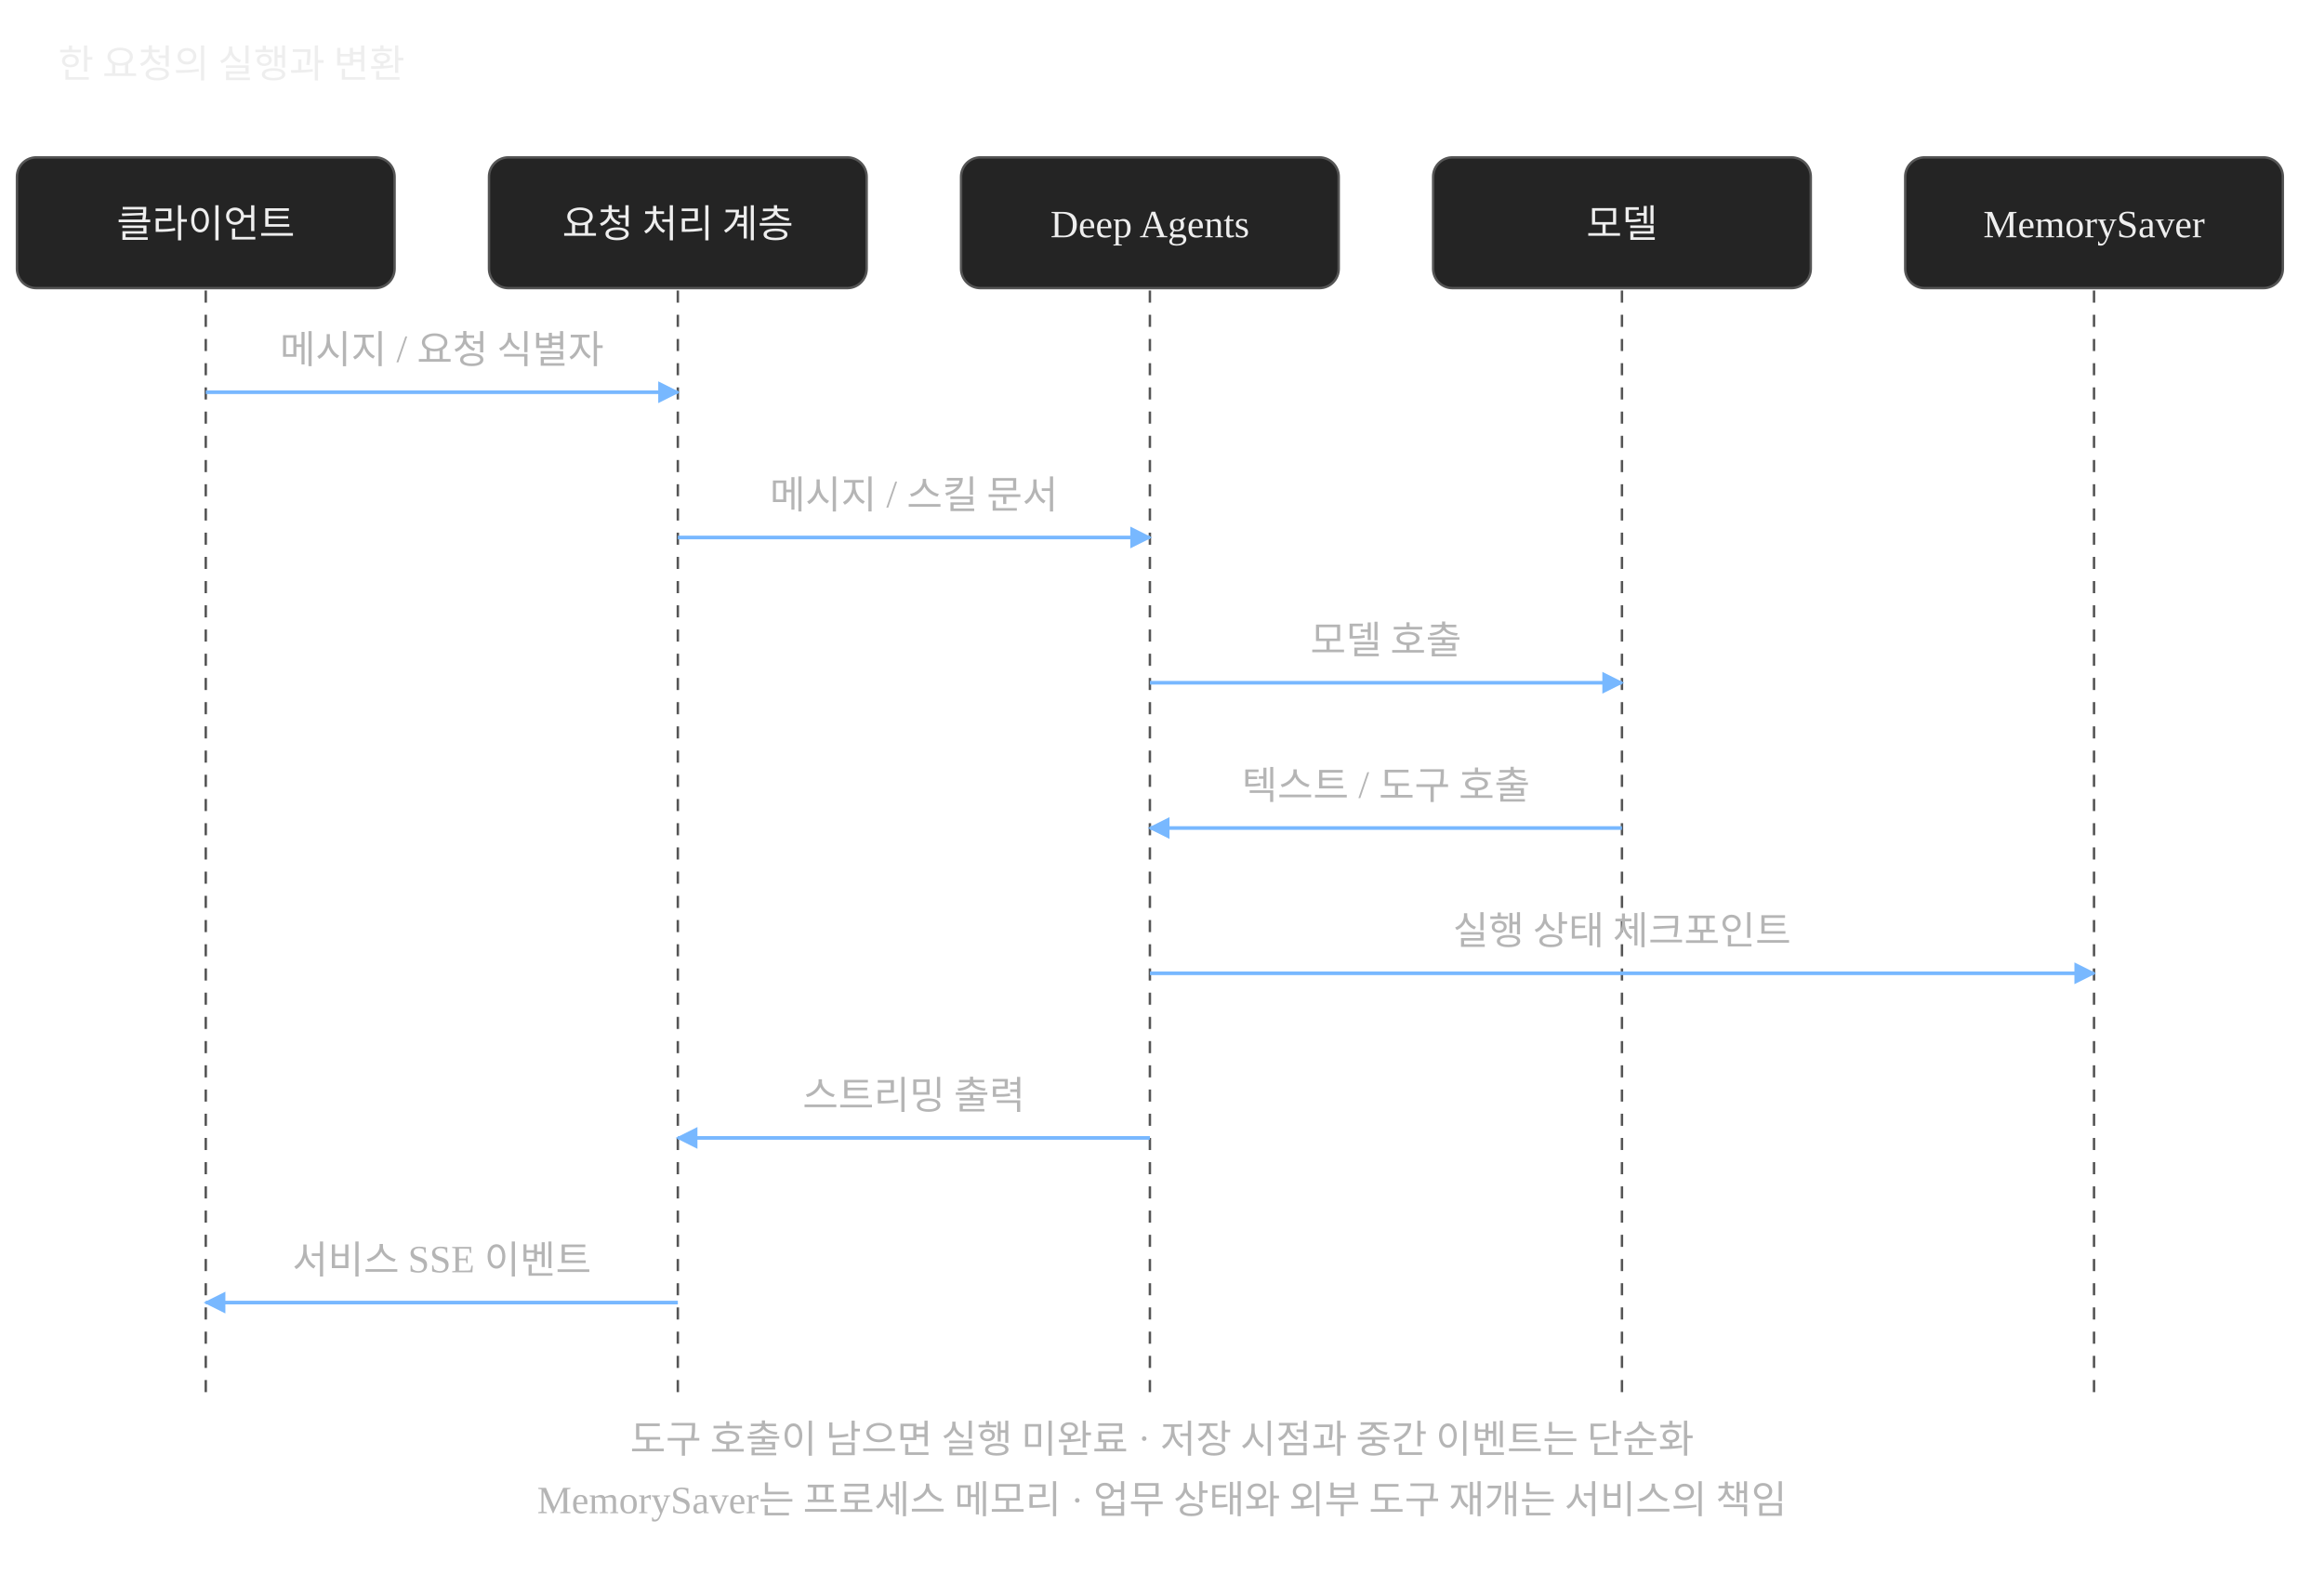
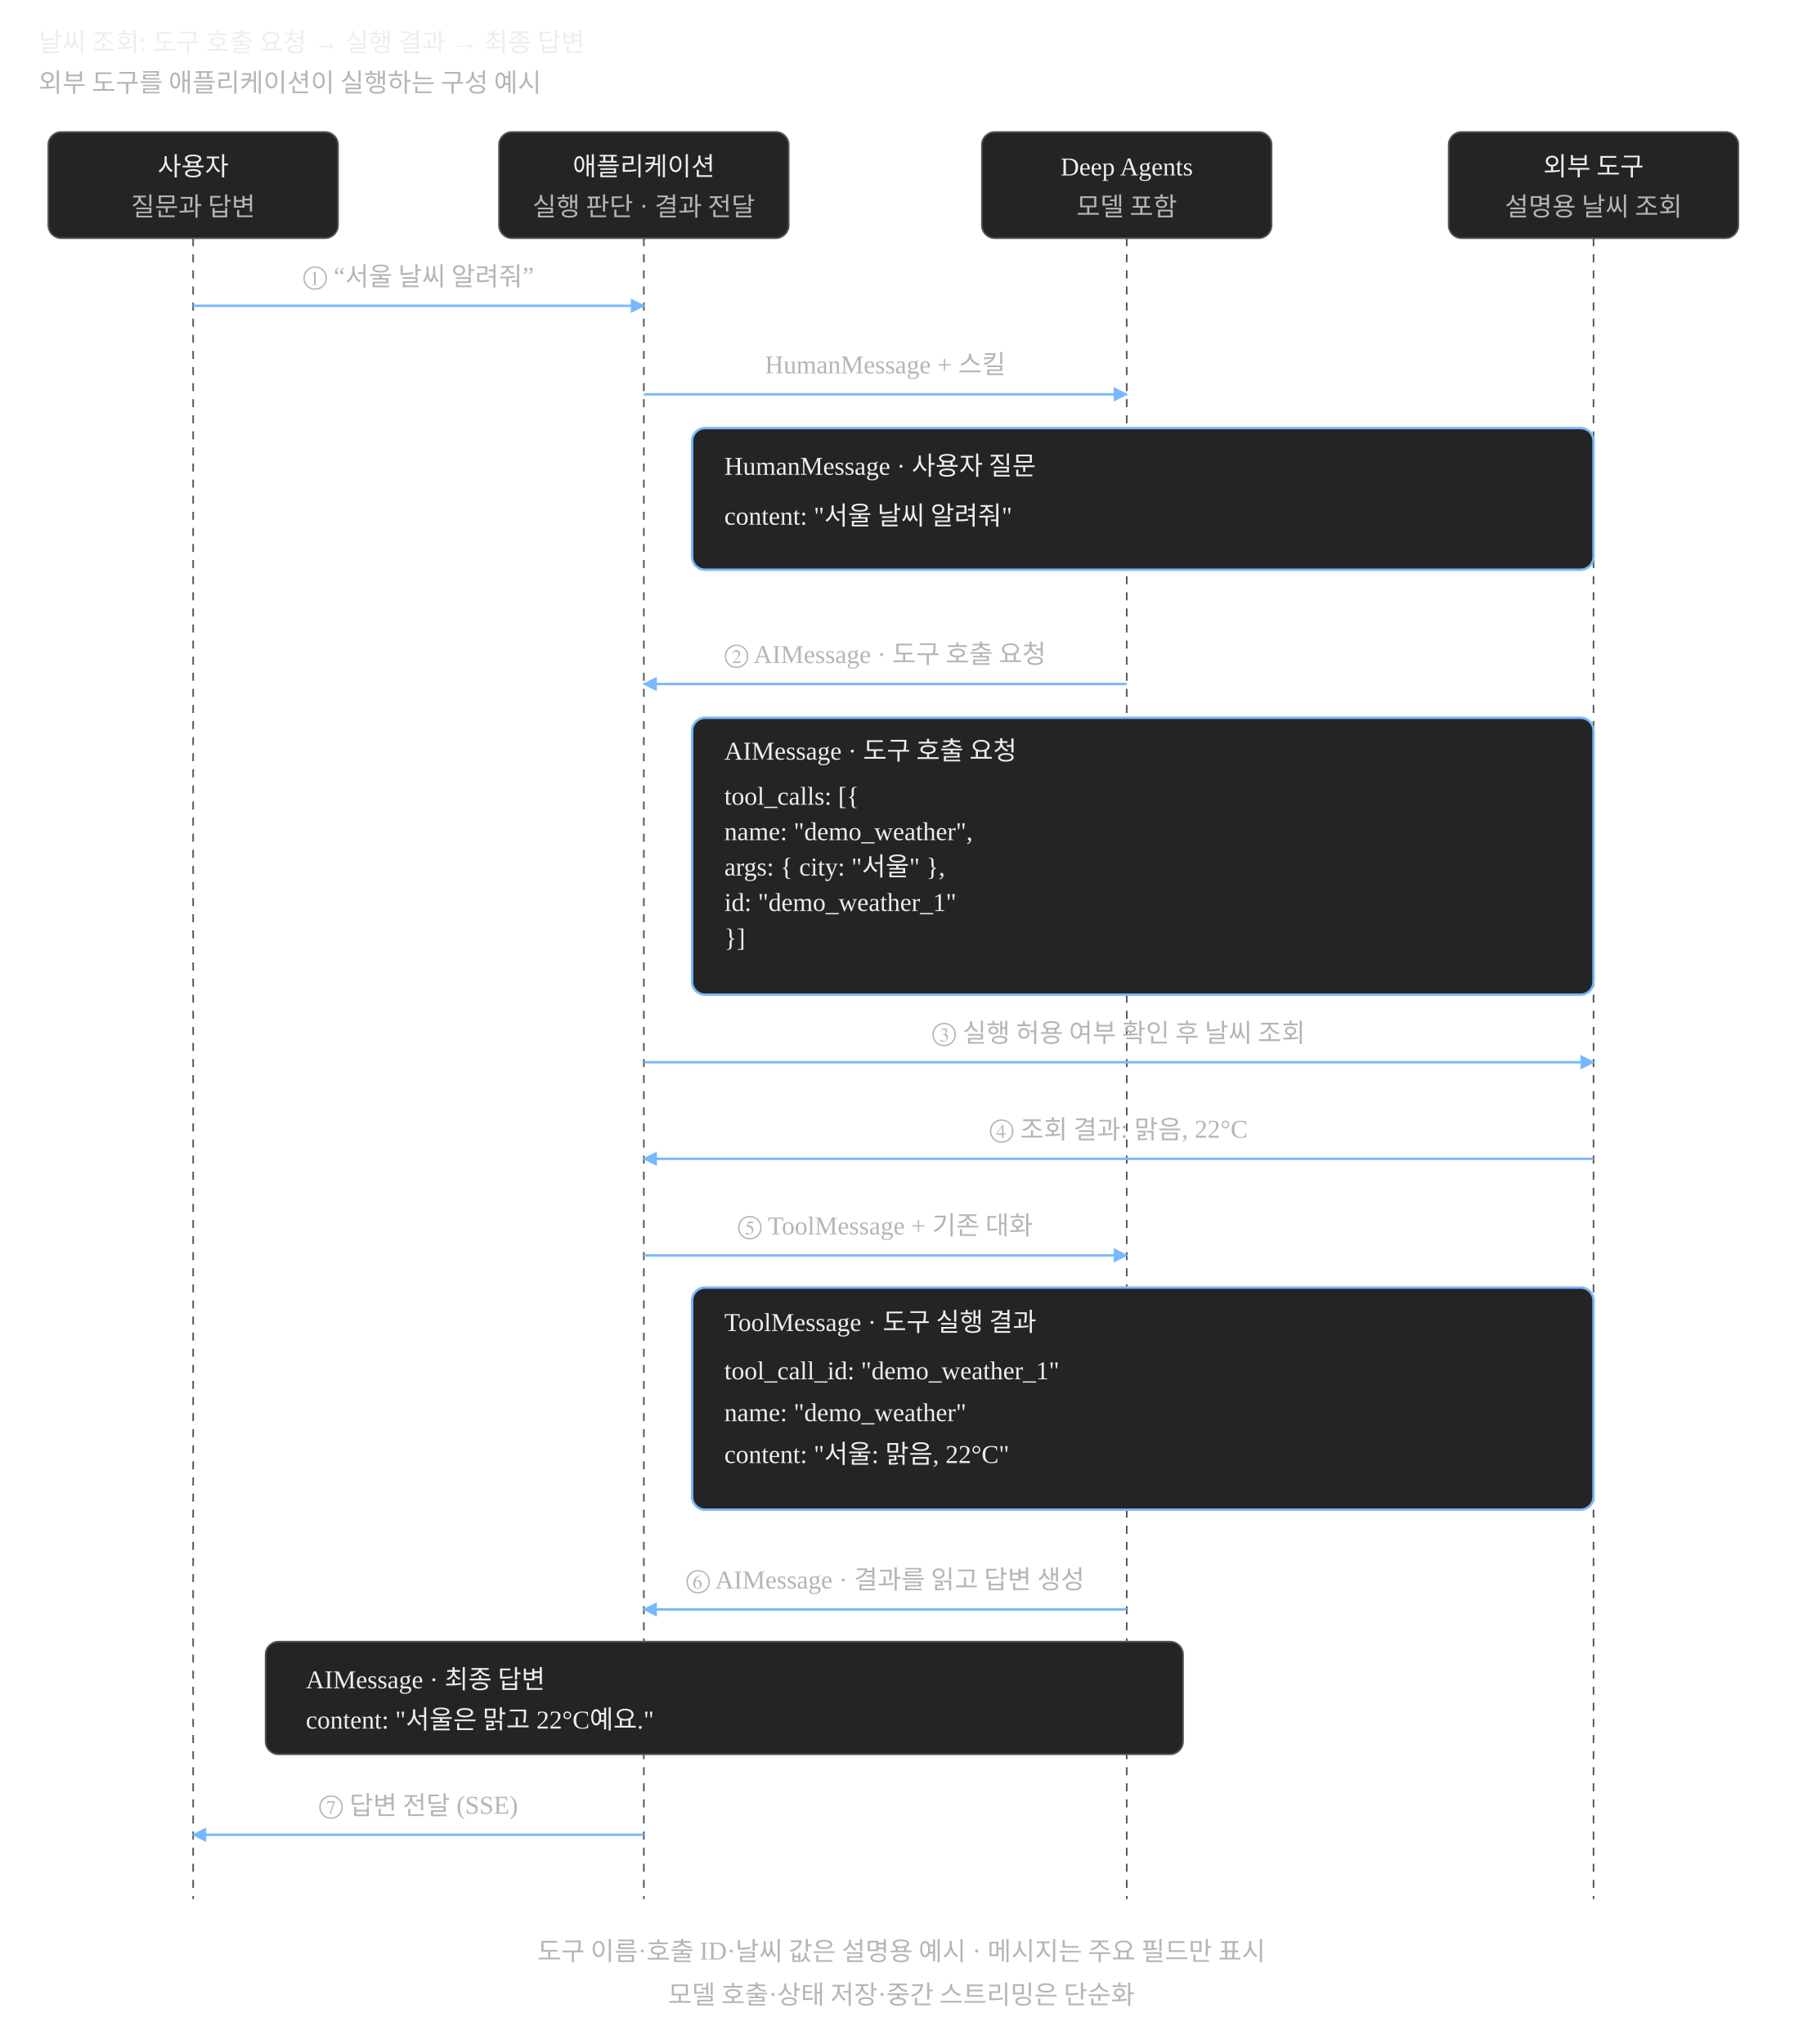
- <svg xmlns="http://www.w3.org/2000/svg" width="960" height="650" viewBox="0 0 960 650" role="img" aria-labelledby="title desc" data-article-diagram="true" class="article-diagram-art">
+ <svg xmlns="http://www.w3.org/2000/svg" width="1120" height="1270" viewBox="0 0 1120 1270" role="img" aria-labelledby="title desc" data-article-diagram="true" class="article-diagram-art">
  <defs>
    <marker id="arrow" viewBox="0 0 10 10" refX="9" refY="5" markerWidth="6" markerHeight="6" orient="auto">
      <path d="M0 0L10 5L0 10Z" fill="var(--color-link,#78b8ff)" />
    </marker>
  </defs>
  <style>
.article-diagram-art{font-family:var(--font-body,sans-serif);font-size:16px}
.article-diagram-art text{fill:var(--color-heading,#eee);font-family:var(--font-body,sans-serif);font-size:1rem}
.article-diagram-art .heading{font-size:1.125rem;font-weight:var(--weight-semibold,600)}
.article-diagram-art .label{font-weight:var(--weight-semibold,600)}
.article-diagram-art .note{font-size:.875rem;fill:var(--color-label,#b5b5b5)}
.article-diagram-art .box{fill:var(--color-card,#242424);stroke:var(--color-border,#555);stroke-width:1;rx:8}
.article-diagram-art .active{fill:var(--color-card,#242424);stroke:var(--color-link,#78b8ff);stroke-width:1.5;rx:8}
.article-diagram-art .edge{fill:none;stroke:var(--color-link,#78b8ff);stroke-width:1.5;marker-end:url(#arrow)}
.article-diagram-art .life{fill:none;stroke:var(--color-border,#555);stroke-width:1;stroke-dasharray:5 5}
</style>
-   <text x="24" y="32" class="heading" text-anchor="start">한 요청의 실행과 변환</text>
-   <path d="M85 120V575" class="life" />
-   <rect x="7" y="65" width="156" height="54" class="box" />
-   <text x="85.0" y="98.0" class="label" text-anchor="middle">클라이언트</text>
-   <path d="M280 120V575" class="life" />
-   <rect x="202" y="65" width="156" height="54" class="box" />
-   <text x="280.0" y="98.0" class="label" text-anchor="middle">요청 처리 계층</text>
-   <path d="M475 120V575" class="life" />
-   <rect x="397" y="65" width="156" height="54" class="box" />
-   <text x="475.0" y="98.0" class="label" text-anchor="middle">Deep Agents</text>
-   <path d="M670 120V575" class="life" />
-   <rect x="592" y="65" width="156" height="54" class="box" />
-   <text x="670.0" y="98.0" class="label" text-anchor="middle">모델</text>
-   <path d="M865 120V575" class="life" />
-   <rect x="787" y="65" width="156" height="54" class="box" />
-   <text x="865.0" y="98.0" class="label" text-anchor="middle">MemorySaver</text>
-   <path d="M85 162H280" class="edge" />
-   <text x="182.5" y="150" class="note" text-anchor="middle">메시지 / 요청 식별자</text>
-   <path d="M280 222H475" class="edge" />
-   <text x="377.5" y="210" class="note" text-anchor="middle">메시지 / 스킬 문서</text>
-   <path d="M475 282H670" class="edge" />
-   <text x="572.5" y="270" class="note" text-anchor="middle">모델 호출</text>
-   <path d="M670 342H475" class="edge" />
-   <text x="572.5" y="330" class="note" text-anchor="middle">텍스트 / 도구 호출</text>
-   <path d="M475 402H865" class="edge" />
-   <text x="670.0" y="390" class="note" text-anchor="middle">실행 상태 체크포인트</text>
-   <path d="M475 470H280" class="edge" />
-   <text x="377.5" y="458" class="note" text-anchor="middle">스트리밍 출력</text>
-   <path d="M280 538H85" class="edge" />
-   <text x="182.5" y="526" class="note" text-anchor="middle">서비스 SSE 이벤트</text>
-   <text x="480" y="600" class="note" text-anchor="middle">도구 호출이 남으면 실행 미완료 · 저장 시점과 중간 이벤트는 단순화</text>
-   <text x="480" y="625" class="note" text-anchor="middle">MemorySaver는 프로세스 메모리 · 업무 상태와 외부 도구 재개는 서비스의 책임</text>
+   <text x="24" y="32" class="heading" text-anchor="start">날씨 조회: 도구 호출 요청 → 실행 결과 → 최종 답변</text>
+   <text x="24" y="57" class="note" text-anchor="start">외부 도구를 애플리케이션이 실행하는 구성 예시</text>
+   <path d="M120 148V1180" class="life" />
+   <rect x="30" y="82" width="180" height="66" class="box" />
+   <text x="120" y="109" class="label" text-anchor="middle">사용자</text>
+   <text x="120" y="134" class="note" text-anchor="middle">질문과 답변</text>
+   <path d="M400 148V1180" class="life" />
+   <rect x="310" y="82" width="180" height="66" class="box" />
+   <text x="400" y="109" class="label" text-anchor="middle">애플리케이션</text>
+   <text x="400" y="134" class="note" text-anchor="middle">실행 판단 · 결과 전달</text>
+   <path d="M700 148V1180" class="life" />
+   <rect x="610" y="82" width="180" height="66" class="box" />
+   <text x="700" y="109" class="label" text-anchor="middle">Deep Agents</text>
+   <text x="700" y="134" class="note" text-anchor="middle">모델 포함</text>
+   <path d="M990 148V1180" class="life" />
+   <rect x="900" y="82" width="180" height="66" class="box" />
+   <text x="990" y="109" class="label" text-anchor="middle">외부 도구</text>
+   <text x="990" y="134" class="note" text-anchor="middle">설명용 날씨 조회</text>
+   <path d="M120 190H400" class="edge" />
+   <text x="260.0" y="177" class="note" text-anchor="middle">① “서울 날씨 알려줘”</text>
+   <path d="M400 245H700" class="edge" />
+   <text x="550.0" y="232" class="note" text-anchor="middle">HumanMessage + 스킬</text>
+   <rect x="430" y="266" width="560" height="88" class="active" />
+   <text x="450" y="295" class="label" text-anchor="start">HumanMessage · 사용자 질문</text>
+   <text x="450" y="326" text-anchor="start">content: "서울 날씨 알려줘"</text>
+   <path d="M700 425H400" class="edge" />
+   <text x="550.0" y="412" class="note" text-anchor="middle">② AIMessage · 도구 호출 요청</text>
+   <rect x="430" y="446" width="560" height="172" class="active" />
+   <text x="450" y="472" class="label" text-anchor="start">AIMessage · 도구 호출 요청</text>
+   <text x="450" y="500" class="" text-anchor="start">tool_calls: [{</text>
+   <text x="450" y="522" class="" text-anchor="start">  name: "demo_weather",</text>
+   <text x="450" y="544" class="" text-anchor="start">  args: { city: "서울" },</text>
+   <text x="450" y="566" class="" text-anchor="start">  id: "demo_weather_1"</text>
+   <text x="450" y="588" class="" text-anchor="start">}]</text>
+   <path d="M400 660H990" class="edge" />
+   <text x="695.0" y="647" class="note" text-anchor="middle">③ 실행 허용 여부 확인 후 날씨 조회</text>
+   <path d="M990 720H400" class="edge" />
+   <text x="695.0" y="707" class="note" text-anchor="middle">④ 조회 결과: 맑음, 22°C</text>
+   <path d="M400 780H700" class="edge" />
+   <text x="550.0" y="767" class="note" text-anchor="middle">⑤ ToolMessage + 기존 대화</text>
+   <rect x="430" y="800" width="560" height="138" class="active" />
+   <text x="450" y="827" class="label" text-anchor="start">ToolMessage · 도구 실행 결과</text>
+   <text x="450" y="857" class="" text-anchor="start">tool_call_id: "demo_weather_1"</text>
+   <text x="450" y="883" class="" text-anchor="start">name: "demo_weather"</text>
+   <text x="450" y="909" class="" text-anchor="start">content: "서울: 맑음, 22°C"</text>
+   <path d="M700 1000H400" class="edge" />
+   <text x="550.0" y="987" class="note" text-anchor="middle">⑥ AIMessage · 결과를 읽고 답변 생성</text>
+   <rect x="165" y="1020" width="570" height="70" class="box" />
+   <text x="190" y="1049" class="label" text-anchor="start">AIMessage · 최종 답변</text>
+   <text x="190" y="1074" class="" text-anchor="start">content: "서울은 맑고 22°C예요."</text>
+   <path d="M400 1140H120" class="edge" />
+   <text x="260.0" y="1127" class="note" text-anchor="middle">⑦ 답변 전달 (SSE)</text>
+   <text x="560" y="1218" class="note" text-anchor="middle">도구 이름·호출 ID·날씨 값은 설명용 예시 · 메시지는 주요 필드만 표시</text>
+   <text x="560" y="1245" class="note" text-anchor="middle">모델 호출·상태 저장·중간 스트리밍은 단순화</text>
</svg>
